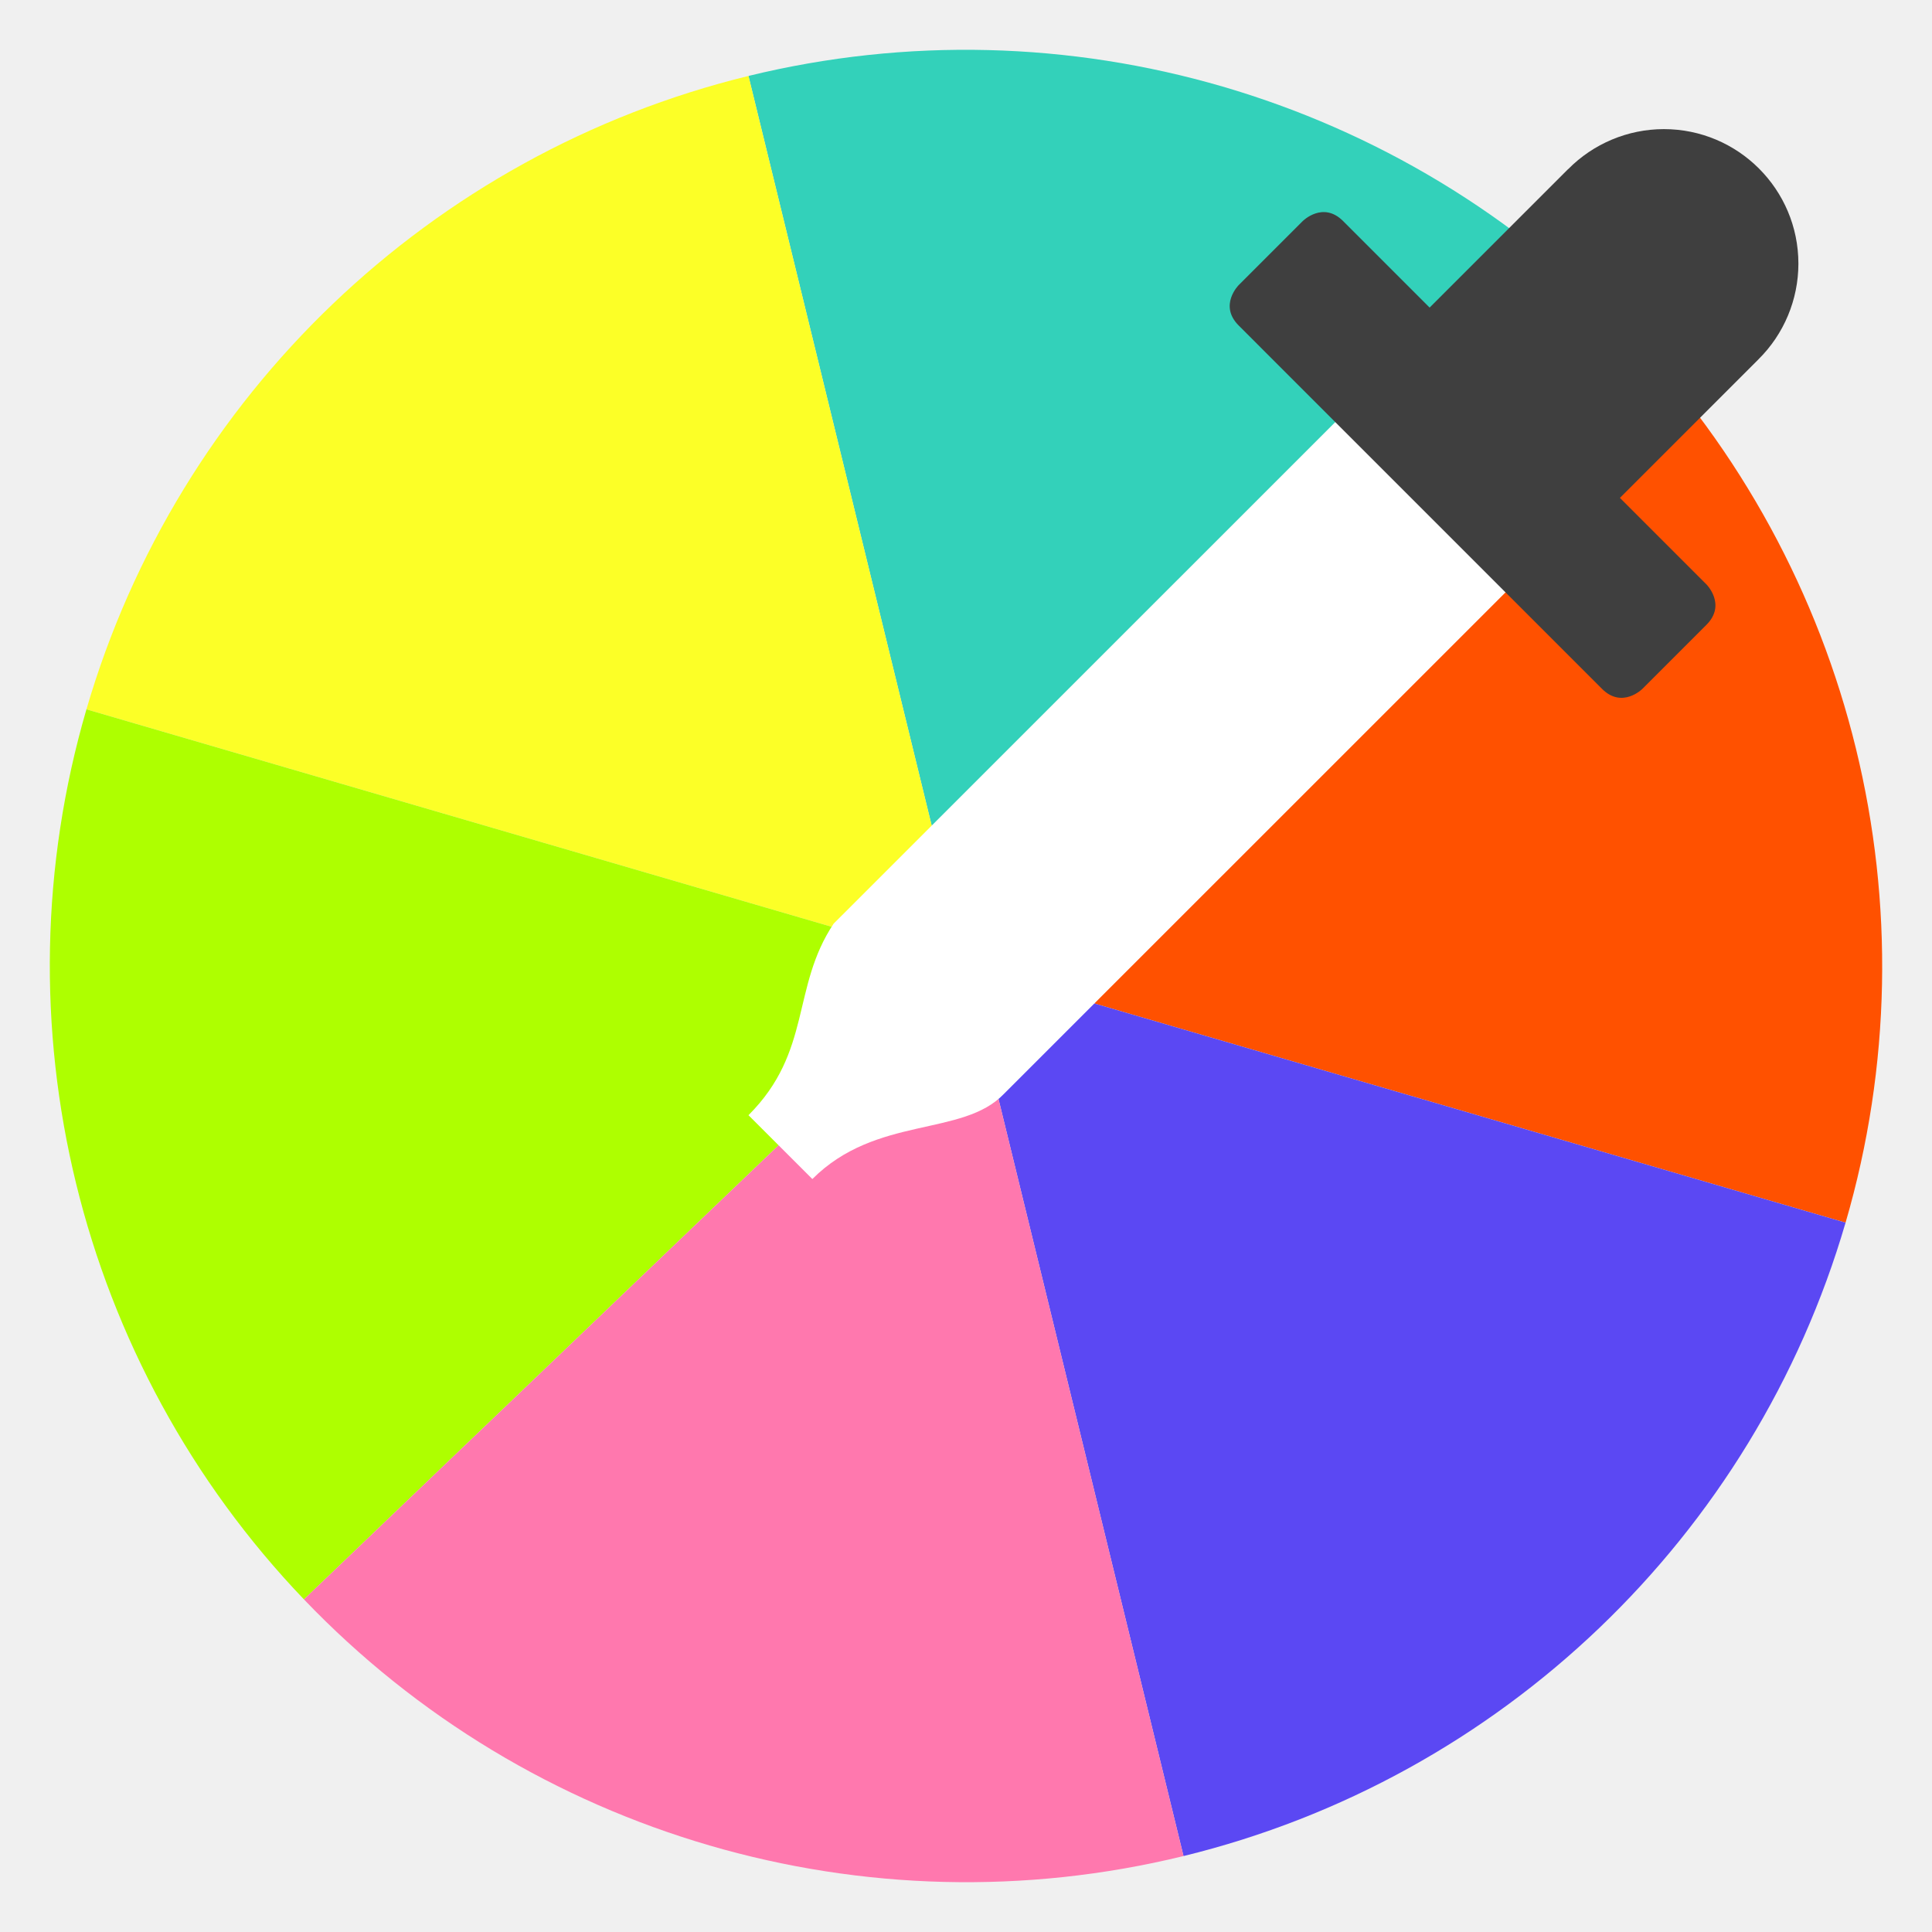
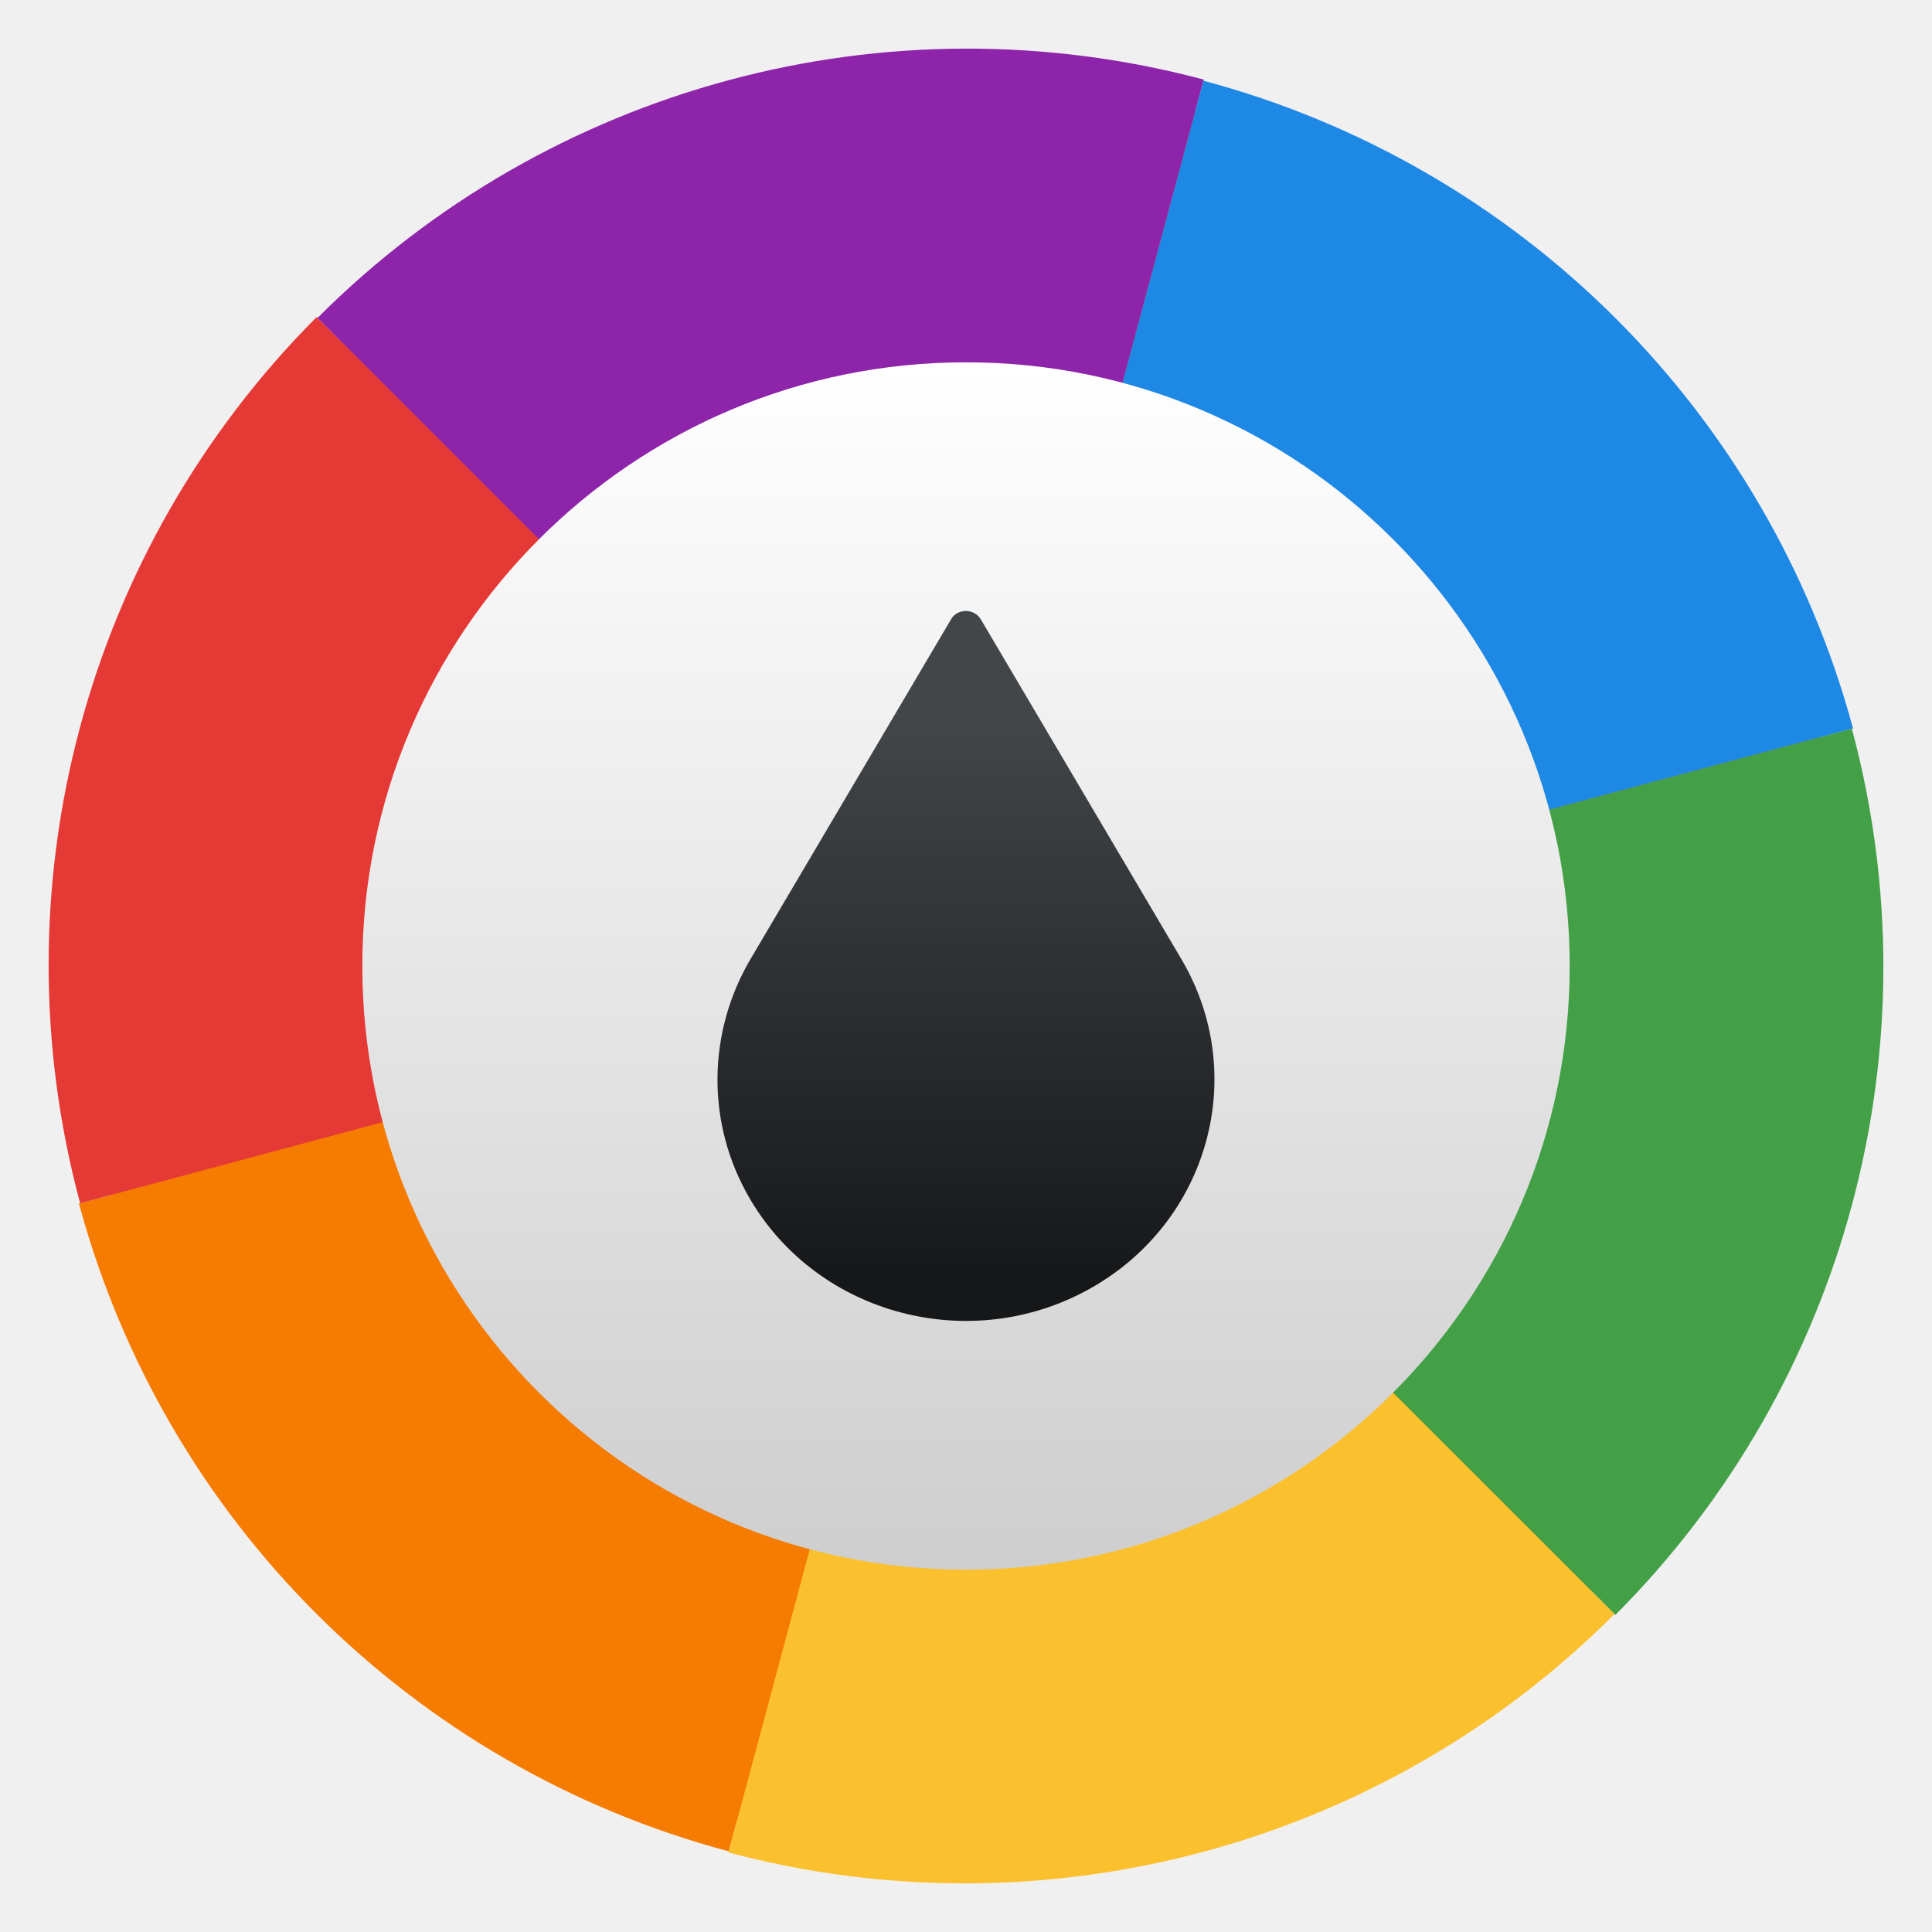
- <svg xmlns="http://www.w3.org/2000/svg" clip-rule="evenodd" fill-rule="evenodd" stroke-linejoin="round" stroke-miterlimit="2" viewBox="0 0 48 48">
-   <g fill-rule="nonzero">
-     <g transform="matrix(.971411 -.237404 .237404 .971411 -5.01156 6.38382)">
-       <path d="m43.714 12.618c4.062 7.034 4.062 15.73 0 22.764l-19.714-11.382z" fill="#ff5100" />
-       <path d="m43.714 35.382c-4.061 7.035-11.591 11.382-19.714 11.382v-22.764z" fill="#5b48f3" />
-       <path d="m24 1.236c8.123 0 15.653 4.347 19.714 11.382l-19.714 11.382z" fill="#33d1ba" />
-       <path d="m4.286 12.618c4.061-7.035 11.591-11.382 19.714-11.382v22.764z" fill="#fcff27" />
-       <path d="m4.286 35.382c-4.062-7.034-4.062-15.73 0-22.764l19.714 11.382z" fill="#aeff00" />
-       <path d="m24 46.764c-8.123 0-15.653-4.347-19.714-11.382l19.714-11.382z" fill="#ff78ae" />
-     </g>
-     <path transform="translate(-.433259 -.201258)" d="m34.351 9.945-13.206 13.204c-1.058 1.586-.529 3.172-2.116 4.759l1.587 1.586c1.586-1.586 3.731-1.04 4.759-2.115l13.206-13.204z" fill="#fff" />
-     <path transform="translate(-.433259 -.201258)" d="m41.77 3.409c-.893.001-1.75.36-2.377.996l-.002-.001-3.439 3.439-2.15-2.15c-.501-.501-1.002 0-1.002 0l-1.592 1.592s-.502.501 0 1.003l9.027 9.028c.502.501 1.003 0 1.003 0l1.592-1.592c.501-.502 0-1.003 0-1.003l-2.15-2.15 3.439-3.439v-.001c.636-.627.994-1.484.995-2.378 0-1.847-1.497-3.344-3.344-3.344z" fill="#3f3f3f" />
+ <svg xmlns="http://www.w3.org/2000/svg" xmlns:xlink="http://www.w3.org/1999/xlink" width="32" height="32" version="1" id="svg24">
+   <defs id="defs28">
+     <linearGradient id="linearGradient1">
+       <stop style="stop-color:#cecece;stop-opacity:1;" offset="0" id="stop1" />
+       <stop style="stop-color:#ffffff;stop-opacity:1;" offset="1" id="stop2" />
+     </linearGradient>
+     <linearGradient xlink:href="#linearGradient1" id="linearGradient2" x1="16" y1="27.445" x2="16" y2="4.555" gradientUnits="userSpaceOnUse" gradientTransform="matrix(0.8736866,0,0,0.8736866,2.021014,2.021014)" />
+     <linearGradient id="linearGradient1100-3-6" x2="0" y1="539.4" y2="529.4" gradientTransform="matrix(0.9608696,0,0,0.933691,-328.538,-482.4016)" gradientUnits="userSpaceOnUse">
+       <stop stop-color="#161719" offset="0" id="stop9" />
+       <stop stop-color="#424649" offset="1" id="stop10" />
+     </linearGradient>
+   </defs>
+   <g id="g871" transform="matrix(0.5426509,0,0,0.5426509,-1.364828,-1.364829)">
+     <circle id="circle2" r="27" cy="32" cx="32" style="fill:#f57c00" />
+     <path id="path6" d="M 32,32 59.075,24.751 A 28.028,28.01 0 0 0 39.245,4.978 Z" style="fill:#1e88e5" />
+     <path id="path8" d="M 32,32 51.82,51.807 a 28.028,28.01 0 0 0 7.219,-27.048 z" style="fill:#43a047" />
+     <path id="path10" d="M 32,32 24.745,59.056 A 28.028,28.01 0 0 0 51.794,51.781 Z" style="fill:#fbc02d" />
+     <path id="path12" d="M 32,32 4.925,39.249 A 28.028,28.01 0 0 0 24.755,59.022 Z" style="fill:#f57c00" />
+     <path id="path14" d="M 32,32 12.18,12.193 A 28.028,28.01 0 0 0 4.961,39.241 Z" style="fill:#e53935" />
+     <path id="path16" d="M 32,32 39.255,4.944 A 28.028,28.01 0 0 0 12.206,12.219 Z" style="fill:#8e24aa" />
  </g>
+   <circle style="fill:url(#linearGradient2);stroke:none;stroke-width:0.674;stroke-linecap:round;stroke-miterlimit:2;paint-order:stroke markers fill" id="path1" cx="16" cy="16" r="9.999" />
+   <path d="m 15.751,10.26 -3.323,5.63 c -0.699,1.19 -0.752,2.704 0,3.978 1.131,1.916 3.646,2.579 5.618,1.48 1.972,-1.099 2.654,-3.543 1.523,-5.459 l -3.323,-5.63 c -0.11,-0.186 -0.386,-0.186 -0.496,0" style="fill:url(#linearGradient1100-3-6);stroke-width:0.597" id="path11" />
</svg>
